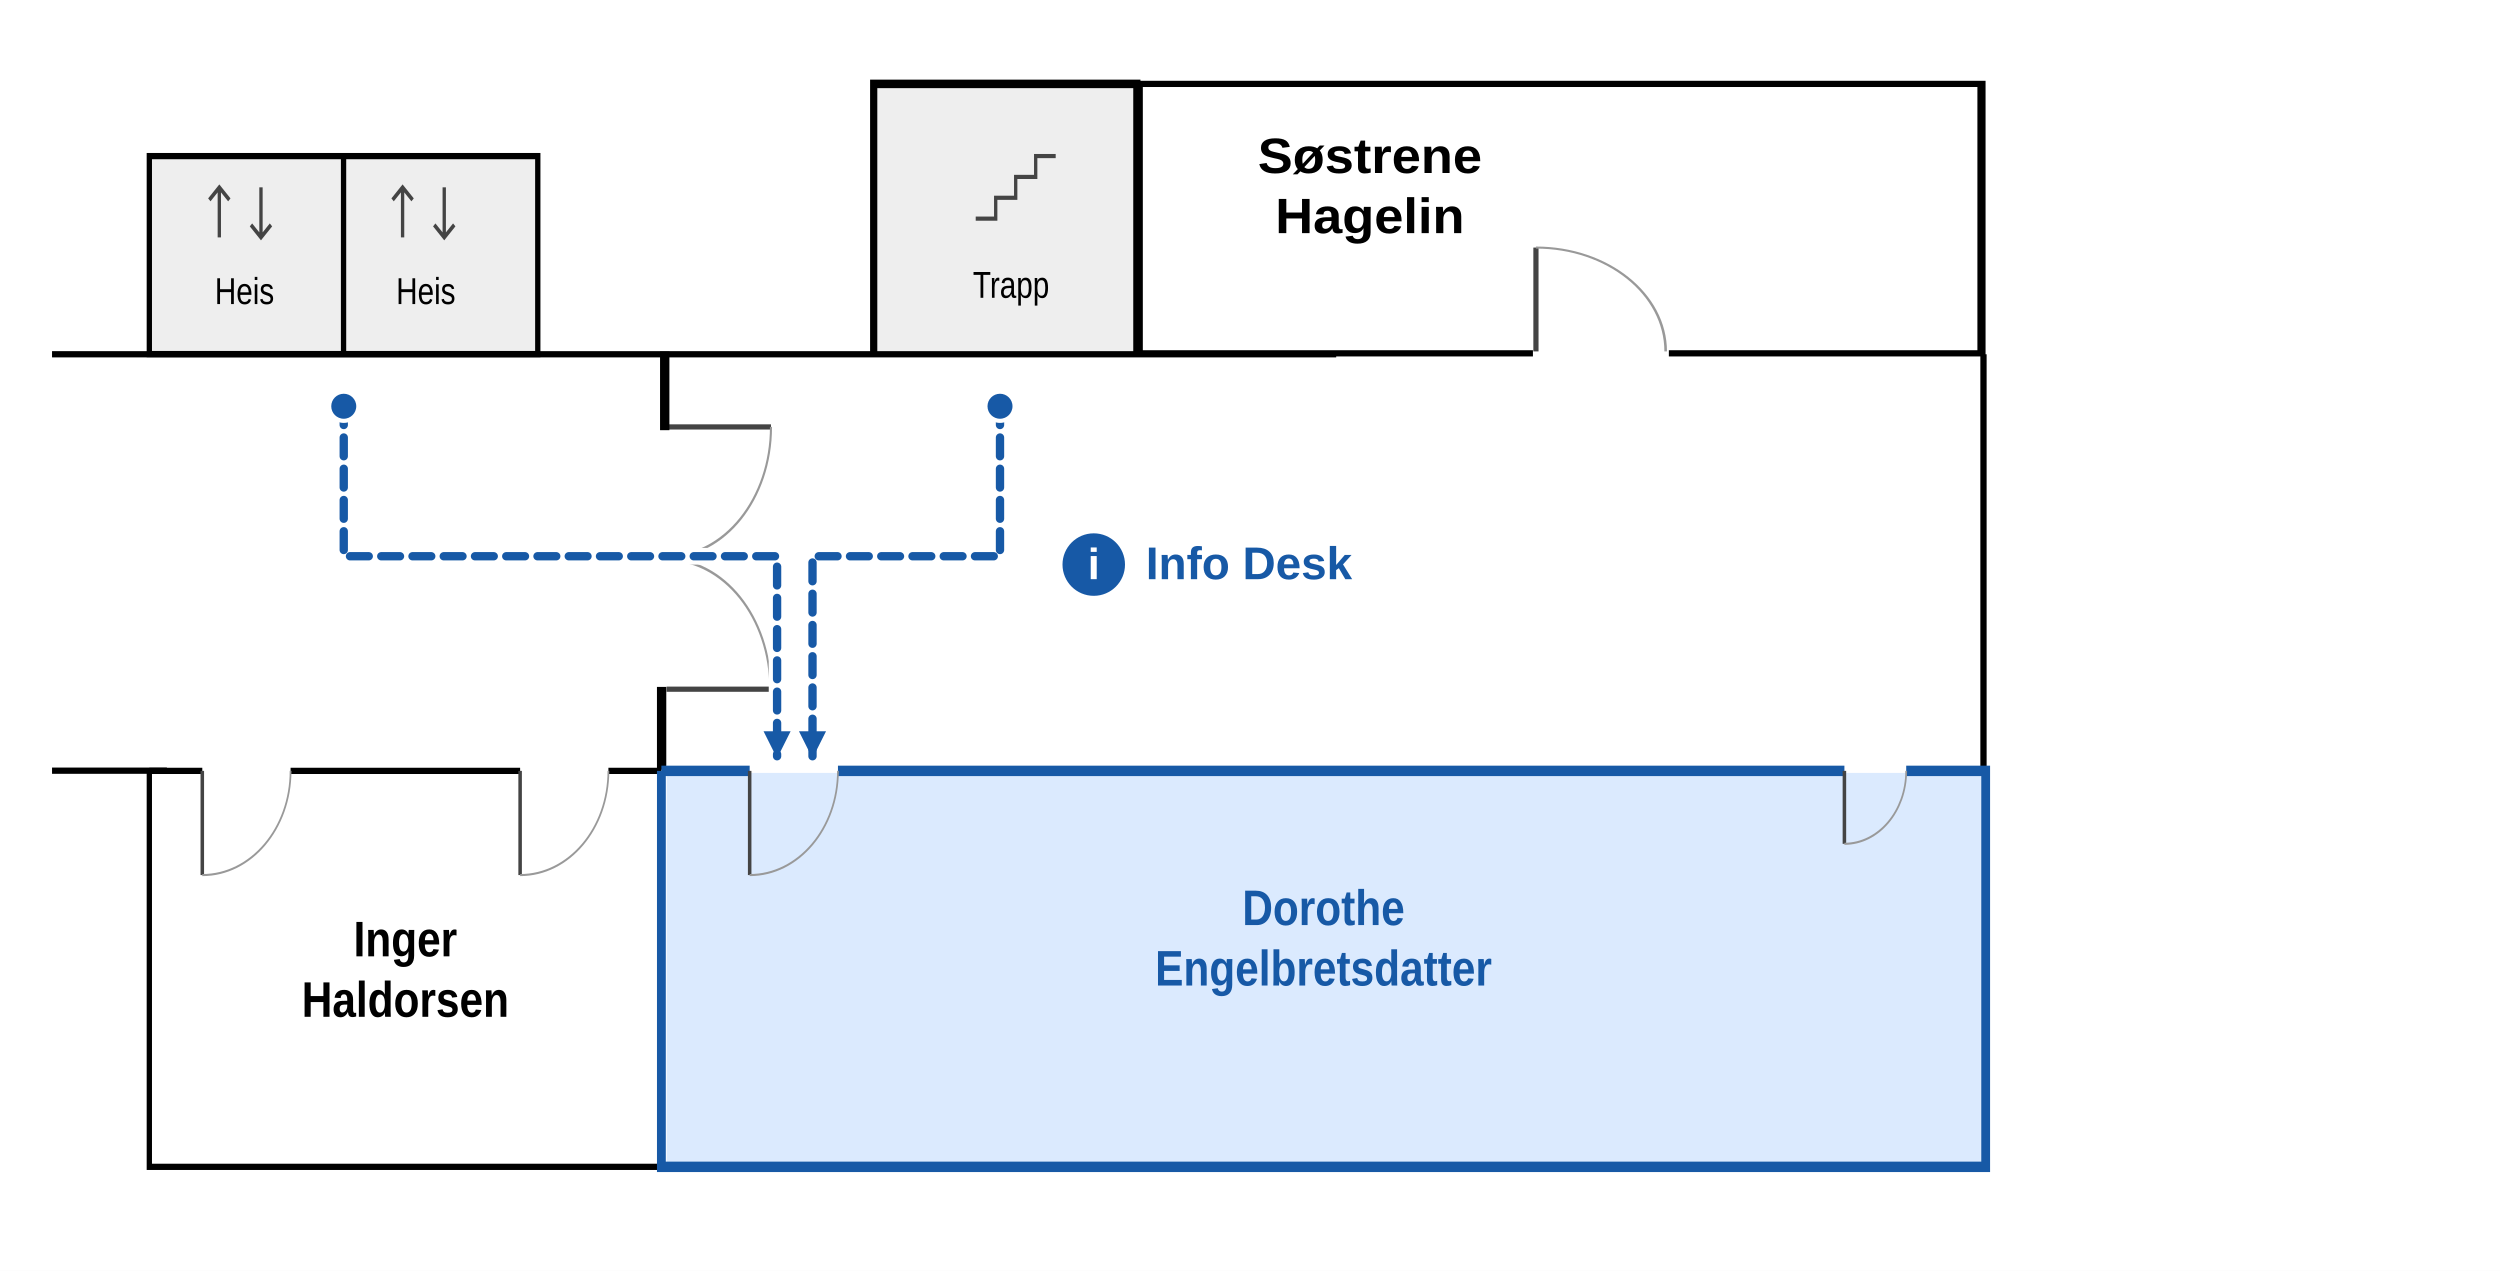
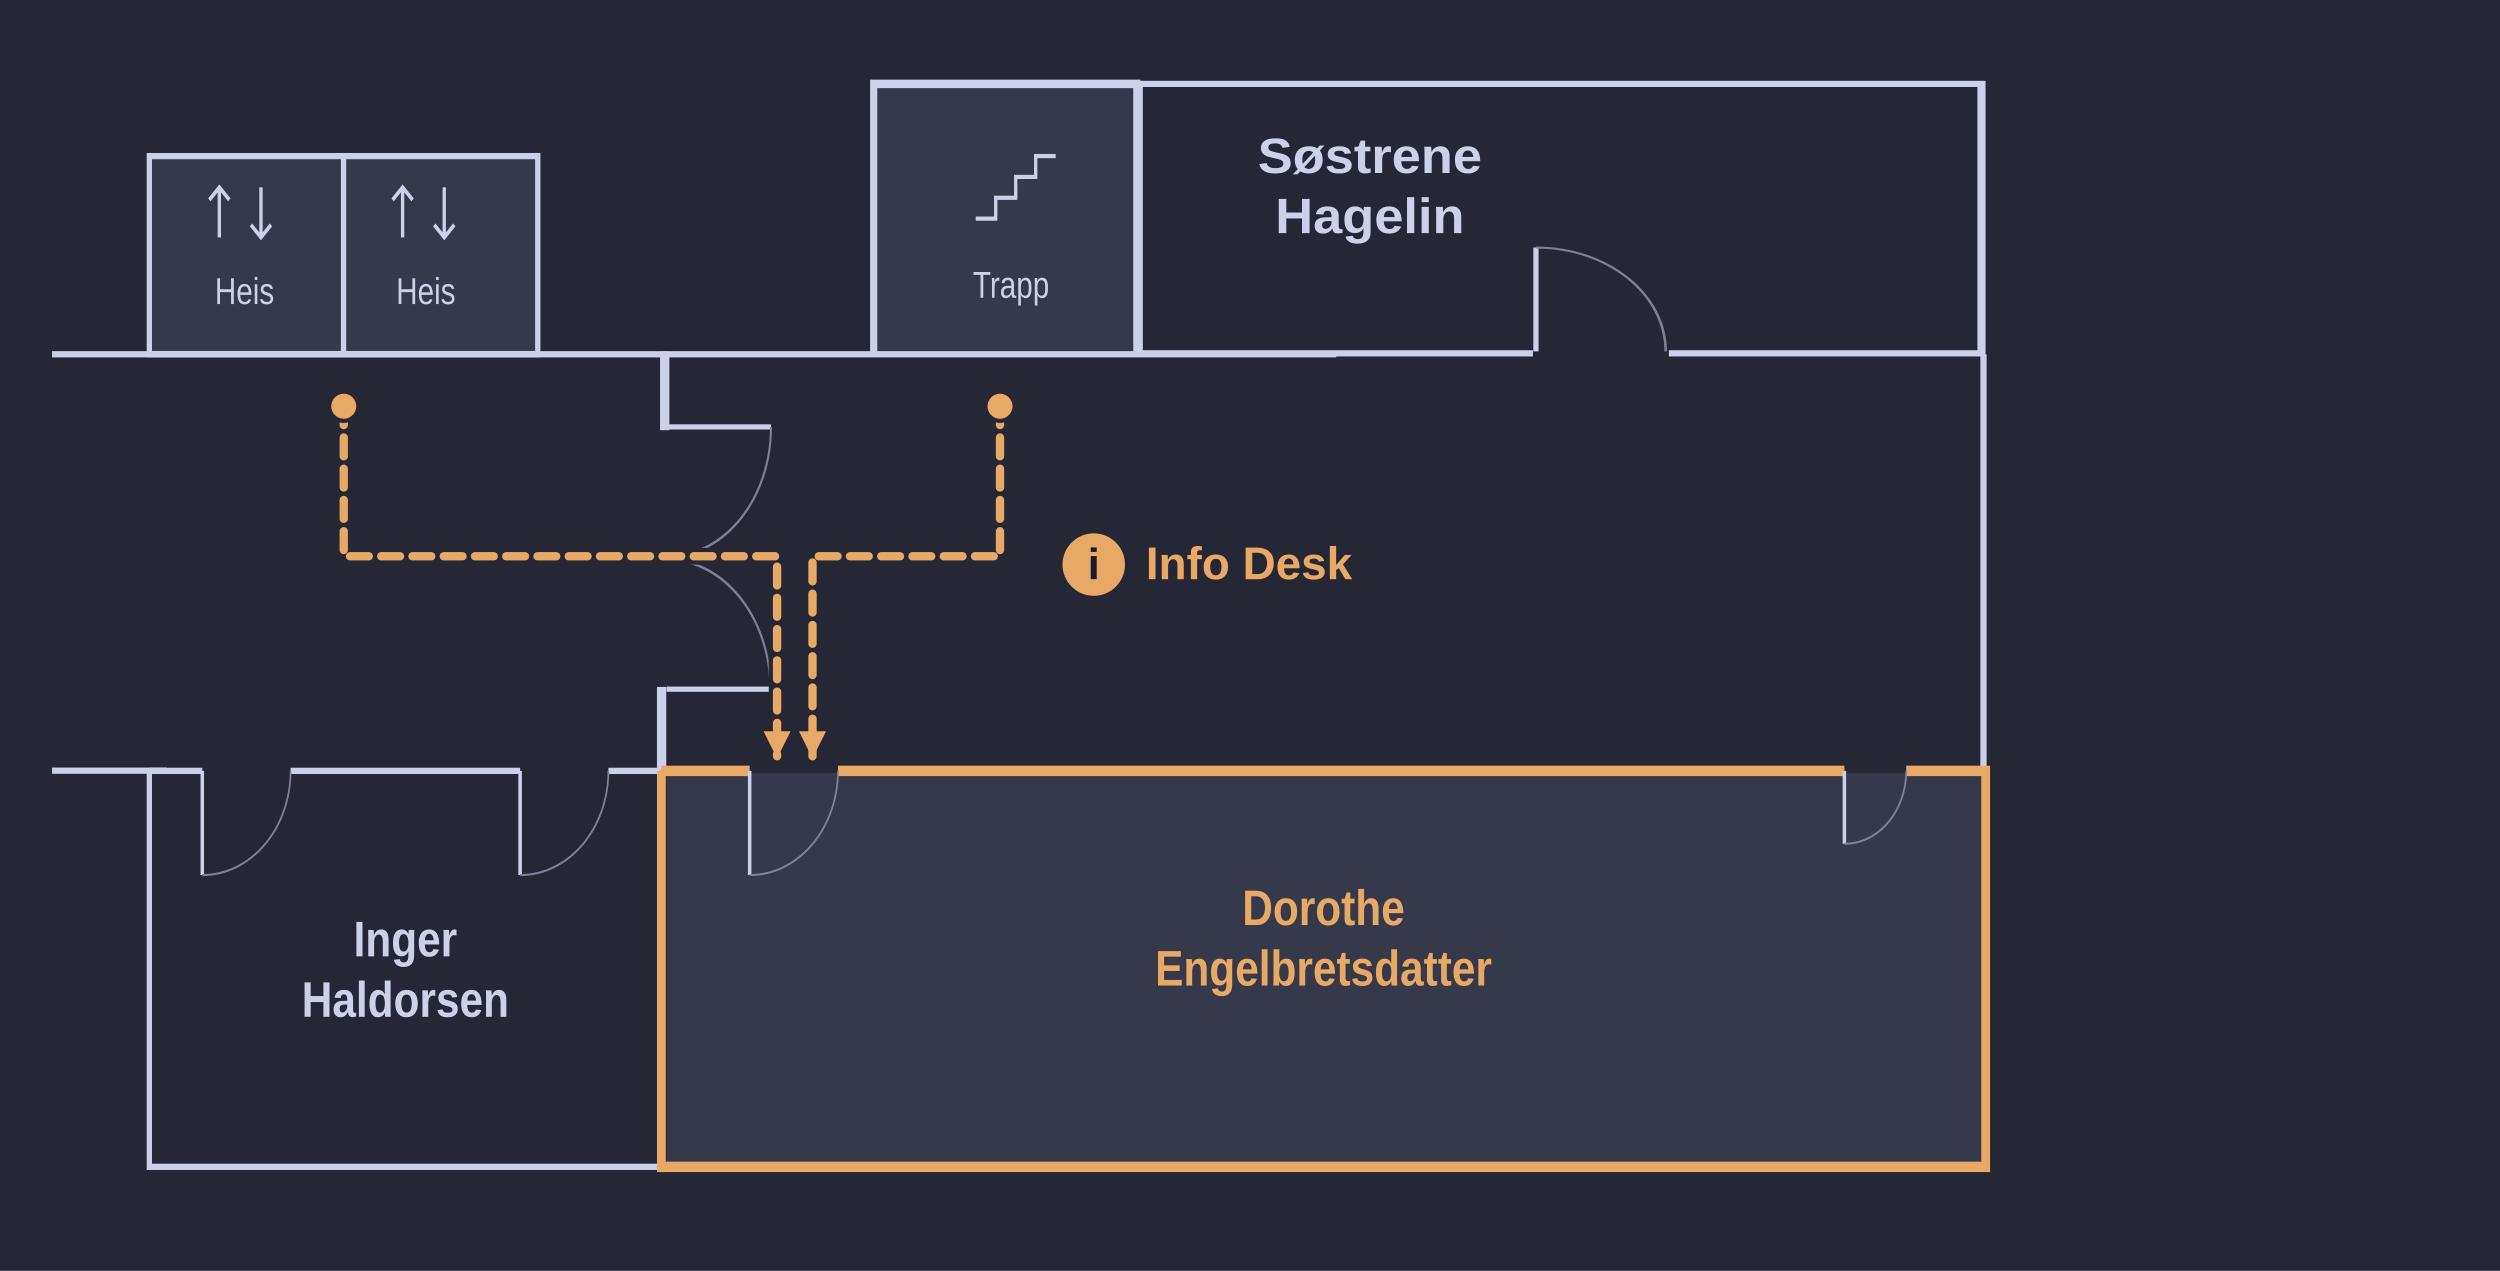
<svg xmlns="http://www.w3.org/2000/svg" width="1200" height="610" viewBox="0 70 1200 610" role="img" aria-labelledby="t0-002-title t0-002-desc" lang="nb" version="1.1" id="t0-002-map">
  <defs id="defs29">
    <marker id="t0-002-route-arrow" markerUnits="userSpaceOnUse" markerWidth="13" markerHeight="13" viewBox="0 0 13 13" refX="12" refY="6.5" orient="auto">
-       <path d="M 0,0 L 13,6.5 L 0,13 Z" fill="#1759a6" />
+       <path d="M 0,0 L 13,6.5 L 0,13 Z" fill="#e7a965" />
    </marker>
  </defs>
-   <rect width="1200" height="680" fill="white" id="rect1" />
-   <rect id="t0-002-destination-fill" x="320" y="441" width="631" height="188" fill="#dbeafe" />
+   <rect width="1200" height="680" fill="#252735" id="rect1" />
+   <rect id="t0-002-destination-fill" x="320" y="441" width="631" height="188" fill="#35394a" />
  <g id="t0-overview-room-004" data-room-number="004" data-room-name="Info Desk" font-family="Arial, Helvetica, sans-serif">
-     <circle cx="525" cy="341" r="15" fill="#1759a6" />
-     <text x="525" y="348" fill="white" text-anchor="middle" font-size="21" font-weight="bold">i</text>
-     <text x="550" y="348" fill="#1759a6" font-size="22" font-weight="bold">Info Desk</text>
+     <circle cx="525" cy="341" r="15" fill="#e7a965" />
+     <text x="525" y="348" fill="#1a1b26" text-anchor="middle" font-size="21" font-weight="bold">i</text>
+     <text x="550" y="348" fill="#e7a965" font-size="22" font-weight="bold">Info Desk</text>
  </g>
  <g fill="none" id="g26-5" transform="matrix(0,-1.245391,-0.9969511,0,559.2046,1378.445)">
-     <path d="M 785,240 V 190" stroke="#444444" stroke-width="2" id="path25-6" />
-     <path d="M 835,240 A 50,50 0 0 0 785,190" stroke="#999999" stroke-width="1" id="path26-2" />
+     <path d="M 785,240 V 190" stroke="#ccd1e9" stroke-width="2" id="path25-6" />
+     <path d="M 835,240 A 50,50 0 0 0 785,190" stroke="#7f8198" stroke-width="1" id="path26-2" />
  </g>
  <g fill="none" id="g26-5-1" transform="matrix(0,1.245391,-0.9969511,0,559.4944,-702.6922)">
-     <path d="M 785,240 V 190" stroke="#444444" stroke-width="2" id="path25-6-2" />
-     <path d="M 835,240 A 50,50 0 0 0 785,190" stroke="#999999" stroke-width="1" id="path26-2-7" />
+     <path d="M 785,240 V 190" stroke="#ccd1e9" stroke-width="2" id="path25-6-2" />
+     <path d="M 835,240 A 50,50 0 0 0 785,190" stroke="#7f8198" stroke-width="1" id="path26-2-7" />
  </g>
-   <g font-family="Arial, Helvetica, sans-serif" id="g27" transform="matrix(0.8475395,0,0,1.000323,3.873724,-0.1193917)">
-     <g fill="#eeeeee" stroke="#000000" stroke-width="3" id="g2">
+   <g font-family="Arial, Helvetica, sans-serif" id="g27" fill="#ccd1e9" transform="matrix(0.8475395,0,0,1.000323,3.873724,-0.1193917)">
+     <g fill="#35394a" stroke="#ccd1e9" stroke-width="3" id="g2">
      <path d="m 80,240 v -95 h 220 v 95 z m 110,-95 v 95" id="path1" />
      <path d="M 490.242,239.642 V 110.35 h 149.042 v 129.292" id="path2" style="stroke-width:4.084" />
-       <rect style="fill:#ffffff;stroke-width:3.079" id="rect30" width="2.217" height="34.626" x="370.783" y="240.35" />
-       <rect style="fill:#ffffff;stroke-width:3.124" id="rect30-9" width="2.16" height="36.597" x="369.051" y="401.266" />
+       <rect style="fill:#252735;stroke-width:3.079" id="rect30" width="2.217" height="34.626" x="370.783" y="240.35" />
+       <rect style="fill:#252735;stroke-width:3.124" id="rect30-9" width="2.16" height="36.597" x="369.051" y="401.266" />
    </g>
-     <g fill="none" stroke="#000000" stroke-width="3" id="g3" transform="matrix(1.182563,0,0,0.9990817,-4.665486,0.3122195)">
+     <g fill="none" stroke="#ccd1e9" stroke-width="3" id="g3" transform="matrix(1.182563,0,0,0.9990817,-4.665486,0.3122195)">
      <path d="m 25,240 h 615 m 310,0 v 200 m -925,0 h 55" id="path3" />
    </g>
-     <g fill="none" stroke="#444444" stroke-width="2" id="g6" transform="matrix(0.9435673,0,0,1.000844,6.413446,-0.1389957)">
+     <g fill="none" stroke="#ccd1e9" stroke-width="2" id="g6" transform="matrix(0.9435673,0,0,1.000844,6.413446,-0.1389957)">
      <path d="m 120,184 v -24 m -6,6 6,-6 6,6 m 19,-6 v 24 m -6,-6 6,6 6,-6" id="path4" />
      <path d="m 230,184 v -24 m -6,6 6,-6 6,6 m 19,-6 v 24 m -6,-6 6,6 6,-6" id="path5" />
      <path d="m 574,175 h 12 v -10 h 12 v -10 h 12 v -10 h 12" id="path6" />
    </g>
    <g text-anchor="middle" font-size="18px" id="g8" transform="matrix(0.933633,0,0,1,7.862648,0)">
      <text x="135" y="216" id="text6">Heis</text>
      <text x="245" y="216" id="text7">Heis</text>
      <text x="600" y="213" id="text8">Trapp</text>
    </g>
    <g id="t0-overview-room-001" data-room-number="001" data-room-name="Inger Haldorsen">
-       <path d="M 80,440 V 630 H 370 V 440 m -290,0 h 30 m 50,0 h 130 m 50,0 h 30" fill="none" stroke="#000000" stroke-width="3" id="path8" />
-       <g text-anchor="middle" fill="#000000" id="g11">
+       <path d="M 80,440 V 630 H 370 V 440 m -290,0 h 30 m 50,0 h 130 m 50,0 h 30" fill="none" stroke="#ccd1e9" stroke-width="3" id="path8" />
+       <g text-anchor="middle" fill="#ccd1e9" id="g11">
        <text x="225" y="529" font-size="24px" font-weight="bold" id="text9">Inger</text>
        <text x="225" y="558" font-size="24px" font-weight="bold" id="text10">Haldorsen</text>
      </g>
    </g>
    <g id="t0-overview-room-002" data-room-number="002" data-room-name="Dorothe Engelbretsdatter">
-       <path d="m 370,440 v 190 h 750 V 440 h -45 m -35,0 H 470 m -50,0 h -50" fill="none" stroke="#1759a6" stroke-width="5" id="path11" />
-       <g text-anchor="middle" fill="#1759a6" id="g14">
+       <path d="m 370,440 v 190 h 750 V 440 h -45 m -35,0 H 470 m -50,0 h -50" fill="none" stroke="#e7a965" stroke-width="5" id="path11" />
+       <g text-anchor="middle" fill="#e7a965" id="g14">
        <text x="745" y="514" font-size="24px" font-weight="bold" id="text12">Dorothe</text>
        <text x="745" y="543" font-size="24px" font-weight="bold" id="text13">Engelbretsdatter</text>
      </g>
    </g>
    <g id="t0-overview-room-003" data-room-number="003" data-room-name="Søstrene Hagelin" transform="matrix(1.539598,0,0,0.9945215,-344.9866,0.9587381)">
-       <path d="M 640,240 V 110 H 950 V 240 H 835 m -50,0 H 640" fill="none" stroke="#000000" stroke-width="3" id="path14" />
-       <g text-anchor="middle" fill="#000000" id="g17" transform="matrix(0.8645483,0,0,1,92.695,0)">
+       <path d="M 640,240 V 110 H 950 V 240 H 835 m -50,0 H 640" fill="none" stroke="#ccd1e9" stroke-width="3" id="path14" />
+       <g text-anchor="middle" fill="#ccd1e9" id="g17" transform="matrix(0.8645483,0,0,1,92.695,0)">
        <text x="758.863" y="147.463" font-size="23.131px" font-weight="bold" id="text15" transform="scale(0.9638104,1.037548)" style="stroke-width:0.964">Søstrene</text>
        <text x="758.863" y="175.413" font-size="23.131px" font-weight="bold" id="text16" transform="scale(0.9638104,1.037548)" style="stroke-width:0.964">Hagelin</text>
      </g>
    </g>
    <g fill="none" id="g18">
-       <path d="m 110,440 v 50" stroke="#444444" stroke-width="2" id="path17" />
-       <path d="m 160,440 a 50,50 0 0 1 -50,50" stroke="#999999" stroke-width="1" id="path18" />
+       <path d="m 110,440 v 50" stroke="#ccd1e9" stroke-width="2" id="path17" />
+       <path d="m 160,440 a 50,50 0 0 1 -50,50" stroke="#7f8198" stroke-width="1" id="path18" />
    </g>
    <g fill="none" id="g20">
-       <path d="m 290,440 v 50" stroke="#444444" stroke-width="2" id="path19" />
-       <path d="m 340,440 a 50,50 0 0 1 -50,50" stroke="#999999" stroke-width="1" id="path20" />
+       <path d="m 290,440 v 50" stroke="#ccd1e9" stroke-width="2" id="path19" />
+       <path d="m 340,440 a 50,50 0 0 1 -50,50" stroke="#7f8198" stroke-width="1" id="path20" />
    </g>
    <g fill="none" id="g22">
-       <path d="m 420,440 v 50" stroke="#444444" stroke-width="2" id="path21" />
-       <path d="m 470,440 a 50,50 0 0 1 -50,50" stroke="#999999" stroke-width="1" id="path22" />
+       <path d="m 420,440 v 50" stroke="#ccd1e9" stroke-width="2" id="path21" />
+       <path d="m 470,440 a 50,50 0 0 1 -50,50" stroke="#7f8198" stroke-width="1" id="path22" />
    </g>
    <g fill="none" id="g24">
-       <path d="m 1040,440 v 35" stroke="#444444" stroke-width="2" id="path23" />
-       <path d="m 1075,440 a 35,35 0 0 1 -35,35" stroke="#999999" stroke-width="1" id="path24" />
+       <path d="m 1040,440 v 35" stroke="#ccd1e9" stroke-width="2" id="path23" />
+       <path d="m 1075,440 a 35,35 0 0 1 -35,35" stroke="#7f8198" stroke-width="1" id="path24" />
    </g>
    <g fill="none" id="g26" transform="matrix(1.469419,0,0,0.9966295,-288.1883,-0.4688986)">
-       <path d="M 785,240 V 190" stroke="#444444" stroke-width="2" id="path25" />
-       <path d="M 835,240 A 50,50 0 0 0 785,190" stroke="#999999" stroke-width="1" id="path26" />
+       <path d="M 785,240 V 190" stroke="#ccd1e9" stroke-width="2" id="path25" />
+       <path d="M 835,240 A 50,50 0 0 0 785,190" stroke="#7f8198" stroke-width="1" id="path26" />
    </g>
  </g>
  <g id="t0-002-routes" pointer-events="none">
-     <path d="M 165,265 V 337 H 373 V 433" fill="none" stroke="white" stroke-width="8" stroke-linejoin="round" stroke-linecap="round" />
-     <path d="M 165,265 V 337 H 373 V 433" fill="none" stroke="#1759a6" stroke-width="4" stroke-dasharray="9 6" stroke-linejoin="round" stroke-linecap="round" marker-end="url(#t0-002-route-arrow)" />
-     <path d="M 480,265 V 337 H 390 V 433" fill="none" stroke="white" stroke-width="8" stroke-linejoin="round" stroke-linecap="round" />
-     <path d="M 480,265 V 337 H 390 V 433" fill="none" stroke="#1759a6" stroke-width="4" stroke-dasharray="9 6" stroke-linejoin="round" stroke-linecap="round" marker-end="url(#t0-002-route-arrow)" />
-     <circle cx="165" cy="265" r="7" fill="#1759a6" stroke="white" stroke-width="2" />
-     <circle cx="480" cy="265" r="7" fill="#1759a6" stroke="white" stroke-width="2" />
+     <path d="M 165,265 V 337 H 373 V 433" fill="none" stroke="#252735" stroke-width="8" stroke-linejoin="round" stroke-linecap="round" />
+     <path d="M 165,265 V 337 H 373 V 433" fill="none" stroke="#e7a965" stroke-width="4" stroke-dasharray="9 6" stroke-linejoin="round" stroke-linecap="round" marker-end="url(#t0-002-route-arrow)" />
+     <path d="M 480,265 V 337 H 390 V 433" fill="none" stroke="#252735" stroke-width="8" stroke-linejoin="round" stroke-linecap="round" />
+     <path d="M 480,265 V 337 H 390 V 433" fill="none" stroke="#e7a965" stroke-width="4" stroke-dasharray="9 6" stroke-linejoin="round" stroke-linecap="round" marker-end="url(#t0-002-route-arrow)" />
+     <circle cx="165" cy="265" r="7" fill="#e7a965" stroke="#252735" stroke-width="2" />
+     <circle cx="480" cy="265" r="7" fill="#e7a965" stroke="#252735" stroke-width="2" />
  </g>
  <g id="room-targets" fill="transparent" stroke="none">
    <rect data-room-target="001" x="69.286" y="441.403" width="251.821" height="190" id="rect27" style="stroke-width:0.932" />
    <rect data-room-target="002" x="319.616" y="439.686" width="633.554" height="190" id="rect28" style="stroke-width:0.919" />
    <rect data-room-target="003" x="546.461" y="110.954" width="405.448" height="130" id="rect29" style="stroke-width:1.144" />
    <rect data-room-target="004" x="500" y="300" width="250" height="110" />
  </g>
</svg>
